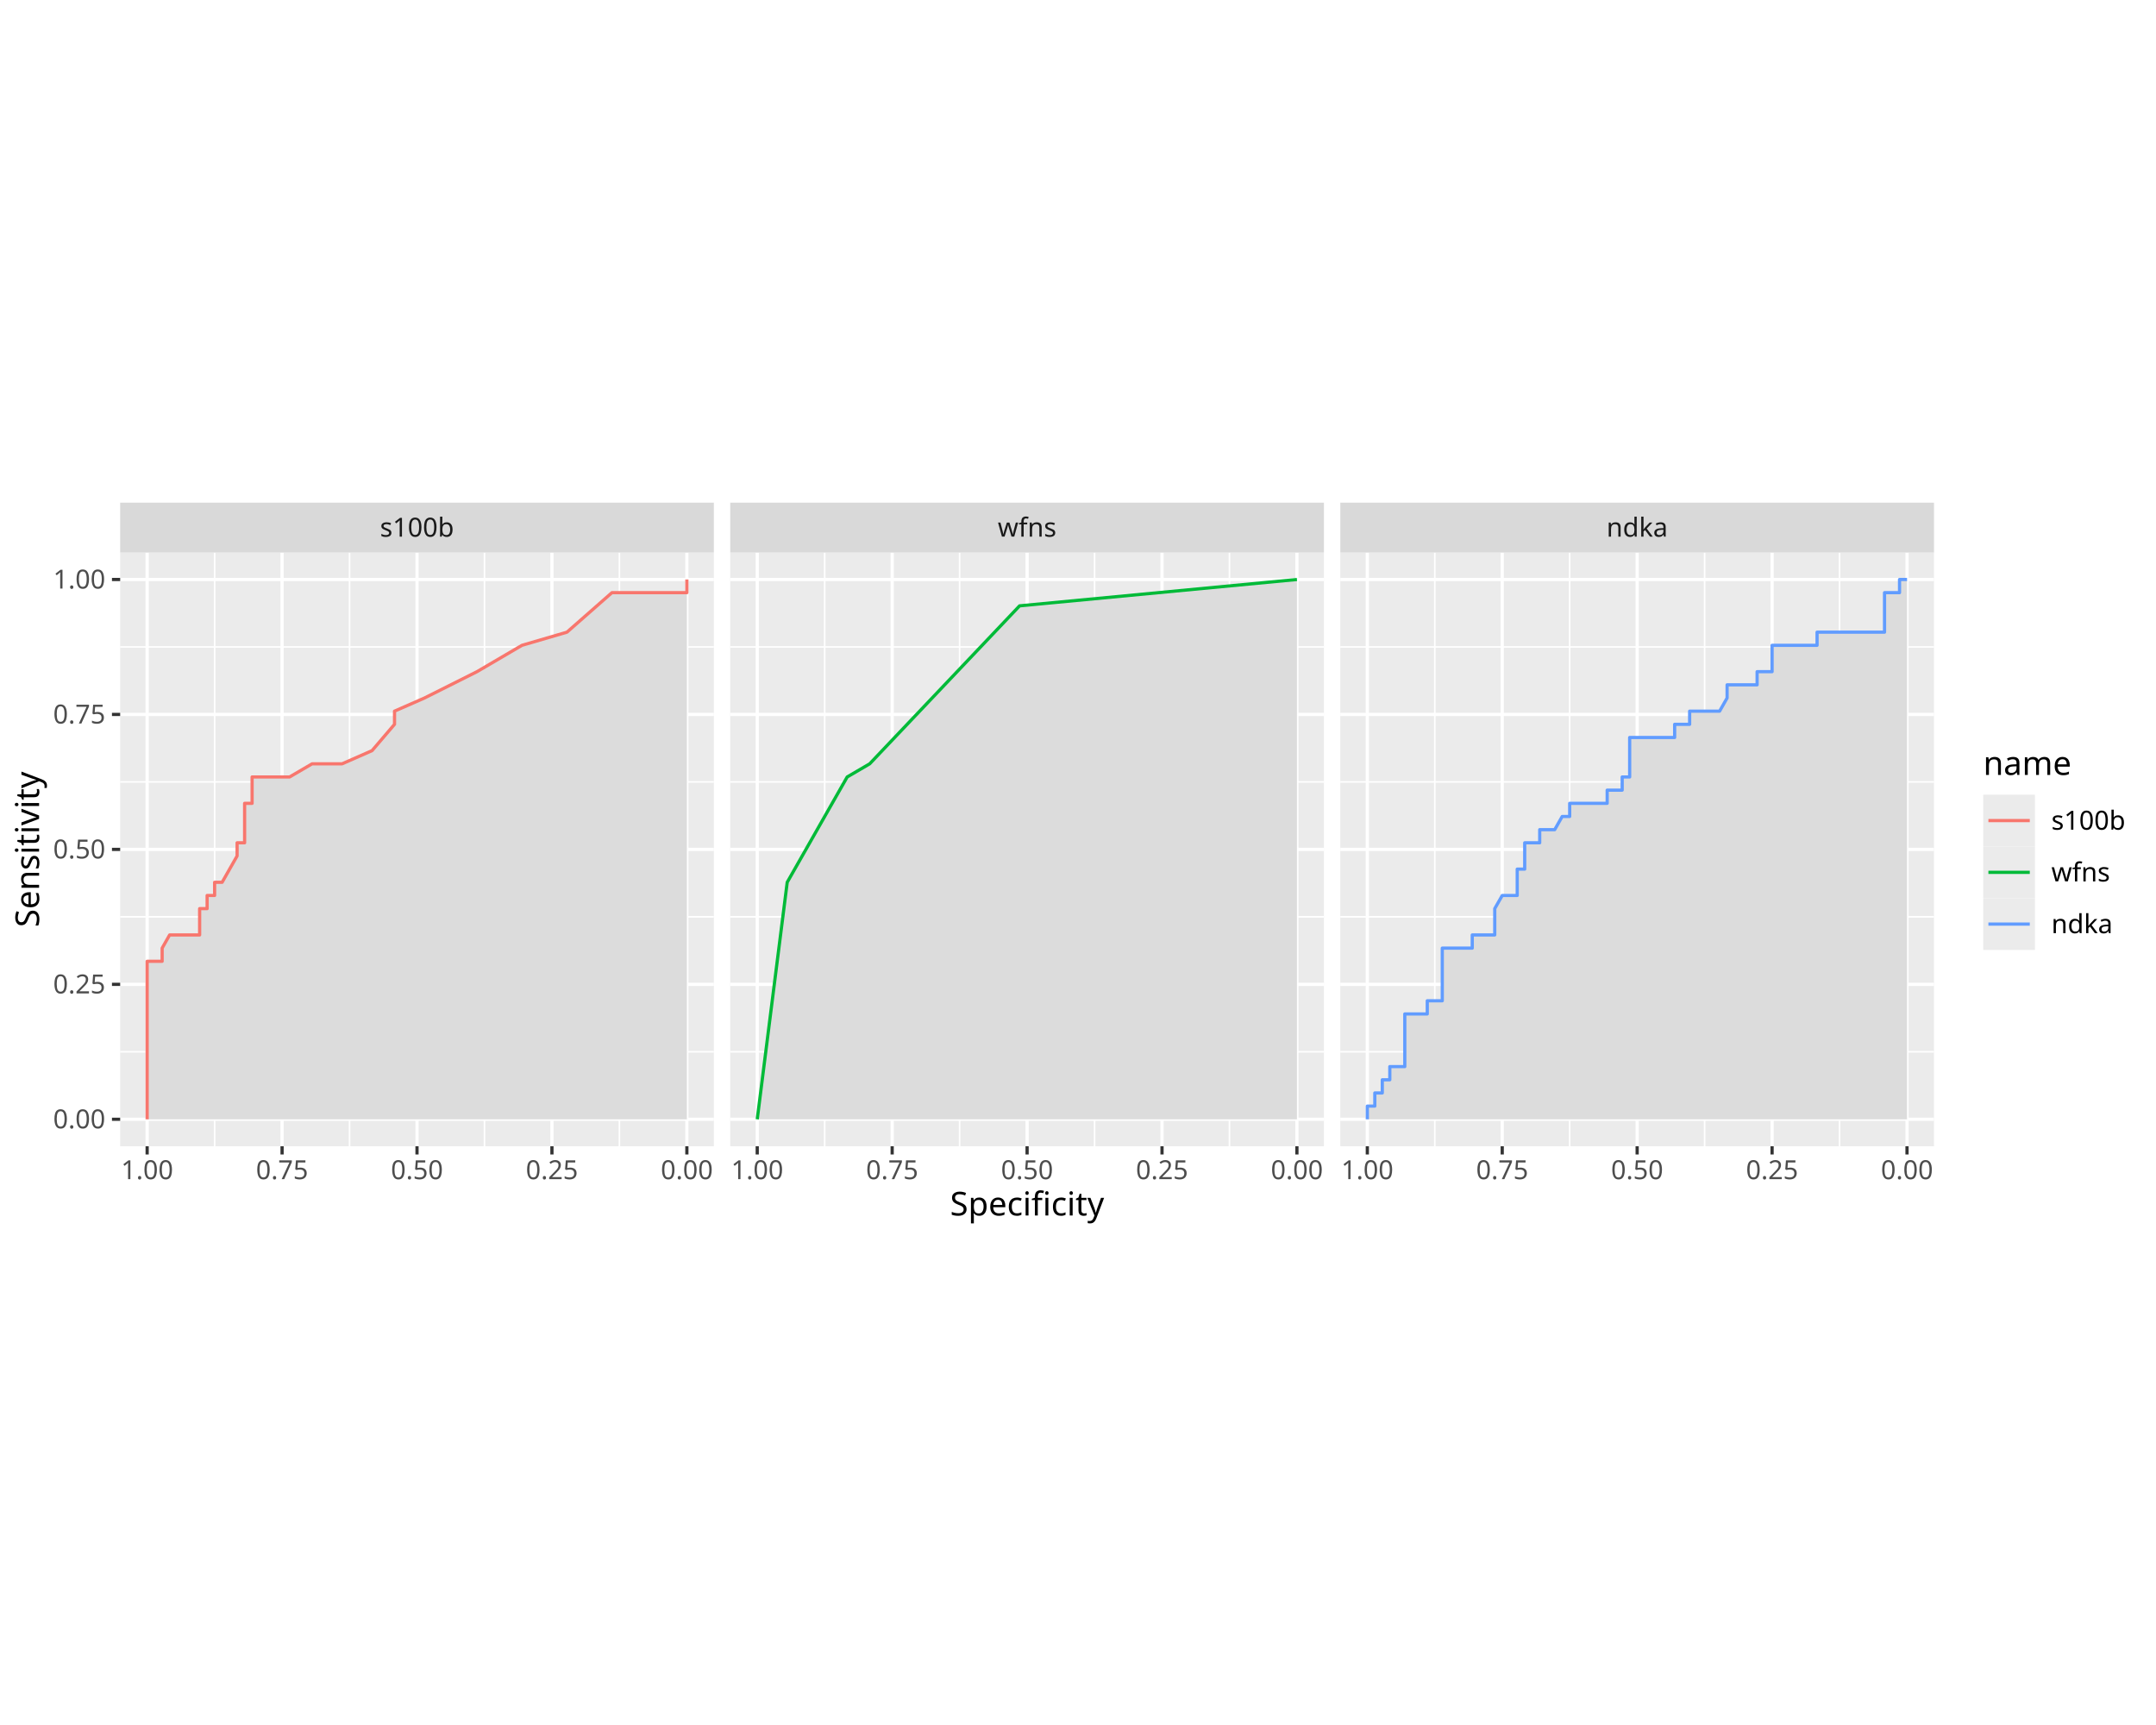
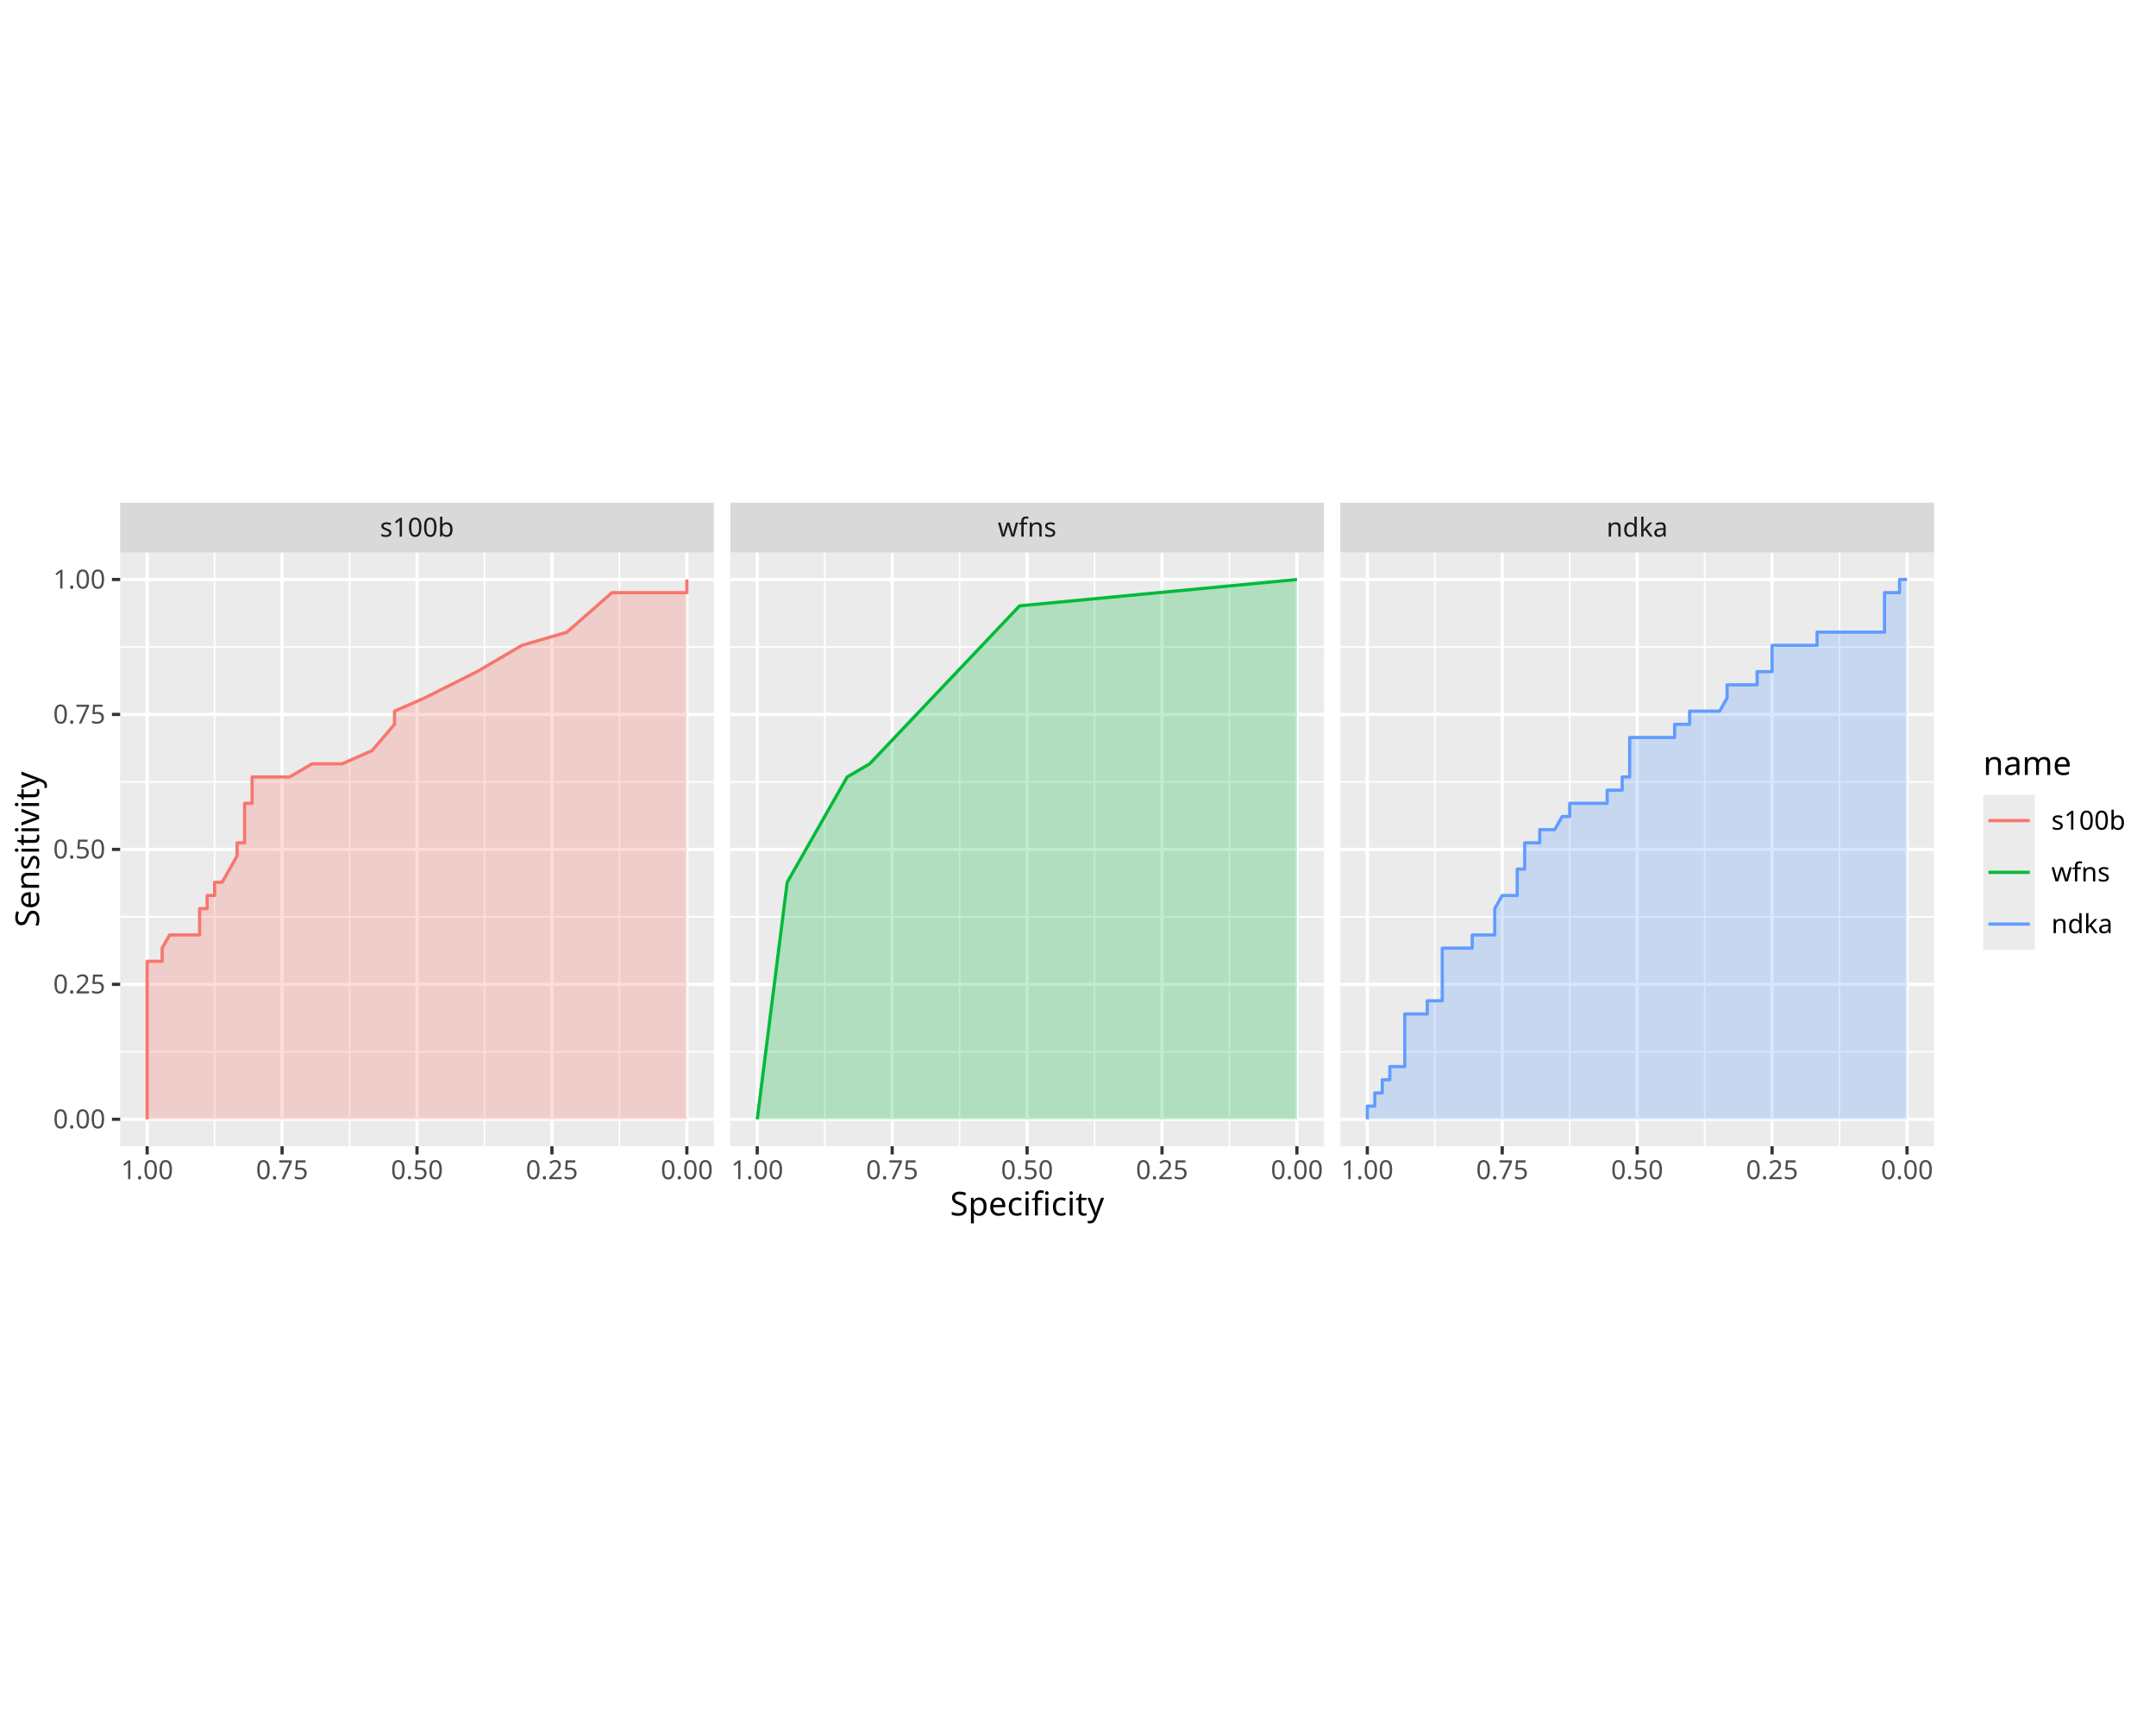
<svg xmlns="http://www.w3.org/2000/svg" class="svglite" data-engine-version="2.0" width="720.00pt" height="576.00pt" viewBox="0 0 720.00 576.00">
  <defs>
    <style type="text/css">
    .svglite line, .svglite polyline, .svglite polygon, .svglite path, .svglite rect, .svglite circle {
      fill: none;
      stroke: #000000;
      stroke-linecap: round;
      stroke-linejoin: round;
      stroke-miterlimit: 10.00;
    }
  </style>
  </defs>
  <rect width="100%" height="100%" style="stroke: none; fill: #FFFFFF;" />
  <defs>
    <clipPath id="cpMC4wMHw3MjAuMDB8MC4wMHw1NzYuMDA=">
      <rect x="0.00" y="0.00" width="720.00" height="576.00" />
    </clipPath>
  </defs>
  <g clip-path="url(#cpMC4wMHw3MjAuMDB8MC4wMHw1NzYuMDA=)">
</g>
  <defs>
    <clipPath id="cpMC4wMHw3MjAuMDB8MTYyLjM2fDQxMy42NA==">
      <rect x="0" y="162.36" width="720.00" height="251.27" />
    </clipPath>
  </defs>
  <g clip-path="url(#cpMC4wMHw3MjAuMDB8MTYyLjM2fDQxMy42NA==)">
    <rect x="0" y="162.36" width="720.00" height="251.27" style="stroke-width: 1.07; stroke: #FFFFFF; fill: #FFFFFF;" />
  </g>
  <g clip-path="url(#cpMC4wMHw3MjAuMDB8MC4wMHw1NzYuMDA=)">
</g>
  <defs>
    <clipPath id="cpNDAuMTN8MjM4LjM5fDE4NC40OXwzODIuNzU=">
      <rect x="40.13" y="184.49" width="198.26" height="198.26" />
    </clipPath>
  </defs>
  <g clip-path="url(#cpNDAuMTN8MjM4LjM5fDE4NC40OXwzODIuNzU=)">
    <rect x="40.13" y="184.49" width="198.26" height="198.26" style="stroke-width: 1.07; stroke: none; fill: #EBEBEB;" />
    <polyline points="40.13,351.21 238.39,351.21 " style="stroke-width: 0.53; stroke: #FFFFFF; stroke-linecap: butt;" />
    <polyline points="40.13,306.15 238.39,306.15 " style="stroke-width: 0.53; stroke: #FFFFFF; stroke-linecap: butt;" />
    <polyline points="40.13,261.09 238.39,261.09 " style="stroke-width: 0.53; stroke: #FFFFFF; stroke-linecap: butt;" />
    <polyline points="40.13,216.03 238.39,216.03 " style="stroke-width: 0.53; stroke: #FFFFFF; stroke-linecap: butt;" />
    <polyline points="206.85,382.75 206.85,184.49 " style="stroke-width: 0.53; stroke: #FFFFFF; stroke-linecap: butt;" />
    <polyline points="161.79,382.75 161.79,184.49 " style="stroke-width: 0.53; stroke: #FFFFFF; stroke-linecap: butt;" />
    <polyline points="116.73,382.75 116.73,184.49 " style="stroke-width: 0.53; stroke: #FFFFFF; stroke-linecap: butt;" />
    <polyline points="71.67,382.75 71.67,184.49 " style="stroke-width: 0.53; stroke: #FFFFFF; stroke-linecap: butt;" />
    <polyline points="40.13,373.74 238.39,373.74 " style="stroke-width: 1.07; stroke: #FFFFFF; stroke-linecap: butt;" />
    <polyline points="40.13,328.68 238.39,328.68 " style="stroke-width: 1.07; stroke: #FFFFFF; stroke-linecap: butt;" />
    <polyline points="40.13,283.62 238.39,283.62 " style="stroke-width: 1.07; stroke: #FFFFFF; stroke-linecap: butt;" />
    <polyline points="40.13,238.56 238.39,238.56 " style="stroke-width: 1.07; stroke: #FFFFFF; stroke-linecap: butt;" />
    <polyline points="40.13,193.50 238.39,193.50 " style="stroke-width: 1.07; stroke: #FFFFFF; stroke-linecap: butt;" />
    <polyline points="229.38,382.75 229.38,184.49 " style="stroke-width: 1.07; stroke: #FFFFFF; stroke-linecap: butt;" />
    <polyline points="184.32,382.75 184.32,184.49 " style="stroke-width: 1.07; stroke: #FFFFFF; stroke-linecap: butt;" />
    <polyline points="139.26,382.75 139.26,184.49 " style="stroke-width: 1.07; stroke: #FFFFFF; stroke-linecap: butt;" />
    <polyline points="94.20,382.75 94.20,184.49 " style="stroke-width: 1.07; stroke: #FFFFFF; stroke-linecap: butt;" />
    <polyline points="49.14,382.75 49.14,184.49 " style="stroke-width: 1.07; stroke: #FFFFFF; stroke-linecap: butt;" />
-     <polygon points="49.14,373.74 49.14,369.34 49.14,364.95 49.14,360.55 49.14,356.15 49.14,351.76 49.14,347.36 49.14,338.57 49.14,334.17 49.14,329.78 49.14,325.38 49.14,320.99 54.15,320.99 54.15,316.59 56.65,312.19 61.66,312.19 64.16,312.19 66.67,312.19 66.67,303.40 69.17,303.40 69.17,299.01 71.67,299.01 71.67,294.61 74.18,294.61 76.68,290.21 79.18,285.82 79.18,281.42 81.69,281.42 81.69,277.03 81.69,272.63 81.69,268.24 84.19,268.24 84.19,263.84 84.19,259.44 89.20,259.44 91.70,259.44 96.71,259.44 104.22,255.05 114.23,255.05 124.24,250.65 131.75,241.86 131.75,237.46 141.76,233.07 159.29,224.28 174.31,215.48 189.33,211.09 204.35,197.90 209.35,197.90 216.86,197.90 229.38,197.90 229.38,193.50 229.38,373.74 " style="stroke-width: 1.07; stroke: none; stroke-linecap: butt; fill: #DCDCDC;" />
+     <polygon points="49.14,373.74 49.14,369.34 49.14,364.95 49.14,360.55 49.14,356.15 49.14,351.76 49.14,347.36 49.14,338.57 49.14,334.17 49.14,329.78 49.14,325.38 49.14,320.99 54.15,320.99 54.15,316.59 56.65,312.19 61.66,312.19 64.16,312.19 66.67,312.19 66.67,303.40 69.17,303.40 69.17,299.01 71.67,299.01 71.67,294.61 74.18,294.61 76.68,290.21 79.18,285.82 79.18,281.42 81.69,281.42 81.69,277.03 81.69,272.63 81.69,268.24 84.19,268.24 84.19,263.84 84.19,259.44 89.20,259.44 91.70,259.44 96.71,259.44 104.22,255.05 114.23,255.05 124.24,250.65 131.75,241.86 131.75,237.46 141.76,233.07 159.29,224.28 174.31,215.48 189.33,211.09 204.35,197.90 209.35,197.90 216.86,197.90 229.38,197.90 229.38,193.50 229.38,373.74 " style="stroke-width: 1.07; stroke: none; stroke-linecap: butt; fill: #F8766D; fill-opacity: 0.25;" />
    <polyline points="49.14,373.74 49.14,369.34 49.14,364.95 49.14,360.55 49.14,356.15 49.14,351.76 49.14,347.36 49.14,338.57 49.14,334.17 49.14,329.78 49.14,325.38 49.14,320.99 54.15,320.99 54.15,316.59 56.65,312.19 61.66,312.19 64.16,312.19 66.67,312.19 66.67,303.40 69.17,303.40 69.17,299.01 71.67,299.01 71.67,294.61 74.18,294.61 76.68,290.21 79.18,285.82 79.18,281.42 81.69,281.42 81.69,277.03 81.69,272.63 81.69,268.24 84.19,268.24 84.19,263.84 84.19,259.44 89.20,259.44 91.70,259.44 96.71,259.44 104.22,255.05 114.23,255.05 124.24,250.65 131.75,241.86 131.75,237.46 141.76,233.07 159.29,224.28 174.31,215.48 189.33,211.09 204.35,197.90 209.35,197.90 216.86,197.90 229.38,197.90 229.38,193.50 " style="stroke-width: 1.07; stroke: #F8766D; stroke-linecap: butt;" />
  </g>
  <g clip-path="url(#cpMC4wMHw3MjAuMDB8MC4wMHw1NzYuMDA=)">
</g>
  <defs>
    <clipPath id="cpMjQzLjg3fDQ0Mi4xM3wxODQuNDl8MzgyLjc1">
      <rect x="243.87" y="184.49" width="198.26" height="198.26" />
    </clipPath>
  </defs>
  <g clip-path="url(#cpMjQzLjg3fDQ0Mi4xM3wxODQuNDl8MzgyLjc1)">
    <rect x="243.87" y="184.49" width="198.26" height="198.26" style="stroke-width: 1.07; stroke: none; fill: #EBEBEB;" />
    <polyline points="243.87,351.21 442.13,351.21 " style="stroke-width: 0.53; stroke: #FFFFFF; stroke-linecap: butt;" />
    <polyline points="243.87,306.15 442.13,306.15 " style="stroke-width: 0.53; stroke: #FFFFFF; stroke-linecap: butt;" />
    <polyline points="243.87,261.09 442.13,261.09 " style="stroke-width: 0.53; stroke: #FFFFFF; stroke-linecap: butt;" />
    <polyline points="243.87,216.03 442.13,216.03 " style="stroke-width: 0.53; stroke: #FFFFFF; stroke-linecap: butt;" />
    <polyline points="410.58,382.75 410.58,184.49 " style="stroke-width: 0.53; stroke: #FFFFFF; stroke-linecap: butt;" />
    <polyline points="365.53,382.75 365.53,184.49 " style="stroke-width: 0.53; stroke: #FFFFFF; stroke-linecap: butt;" />
    <polyline points="320.47,382.75 320.47,184.49 " style="stroke-width: 0.53; stroke: #FFFFFF; stroke-linecap: butt;" />
    <polyline points="275.41,382.75 275.41,184.49 " style="stroke-width: 0.53; stroke: #FFFFFF; stroke-linecap: butt;" />
    <polyline points="243.87,373.74 442.13,373.74 " style="stroke-width: 1.07; stroke: #FFFFFF; stroke-linecap: butt;" />
    <polyline points="243.87,328.68 442.13,328.68 " style="stroke-width: 1.07; stroke: #FFFFFF; stroke-linecap: butt;" />
    <polyline points="243.87,283.62 442.13,283.62 " style="stroke-width: 1.07; stroke: #FFFFFF; stroke-linecap: butt;" />
    <polyline points="243.87,238.56 442.13,238.56 " style="stroke-width: 1.07; stroke: #FFFFFF; stroke-linecap: butt;" />
    <polyline points="243.87,193.50 442.13,193.50 " style="stroke-width: 1.07; stroke: #FFFFFF; stroke-linecap: butt;" />
    <polyline points="433.11,382.75 433.11,184.49 " style="stroke-width: 1.07; stroke: #FFFFFF; stroke-linecap: butt;" />
    <polyline points="388.06,382.75 388.06,184.49 " style="stroke-width: 1.07; stroke: #FFFFFF; stroke-linecap: butt;" />
    <polyline points="343.00,382.75 343.00,184.49 " style="stroke-width: 1.07; stroke: #FFFFFF; stroke-linecap: butt;" />
    <polyline points="297.94,382.75 297.94,184.49 " style="stroke-width: 1.07; stroke: #FFFFFF; stroke-linecap: butt;" />
    <polyline points="252.88,382.75 252.88,184.49 " style="stroke-width: 1.07; stroke: #FFFFFF; stroke-linecap: butt;" />
-     <polygon points="252.88,373.74 262.89,294.61 282.92,259.44 290.43,255.05 340.49,202.30 433.11,193.50 433.11,373.74 " style="stroke-width: 1.07; stroke: none; stroke-linecap: butt; fill: #DCDCDC;" />
+     <polygon points="252.88,373.74 262.89,294.61 282.92,259.44 290.43,255.05 340.49,202.30 433.11,193.50 433.11,373.74 " style="stroke-width: 1.07; stroke: none; stroke-linecap: butt; fill: #00BA38; fill-opacity: 0.25;" />
    <polyline points="252.88,373.74 262.89,294.61 282.92,259.44 290.43,255.05 340.49,202.30 433.11,193.50 " style="stroke-width: 1.07; stroke: #00BA38; stroke-linecap: butt;" />
  </g>
  <g clip-path="url(#cpMC4wMHw3MjAuMDB8MC4wMHw1NzYuMDA=)">
</g>
  <defs>
    <clipPath id="cpNDQ3LjYwfDY0NS44NnwxODQuNDl8MzgyLjc1">
      <rect x="447.60" y="184.49" width="198.26" height="198.26" />
    </clipPath>
  </defs>
  <g clip-path="url(#cpNDQ3LjYwfDY0NS44NnwxODQuNDl8MzgyLjc1)">
    <rect x="447.60" y="184.49" width="198.26" height="198.26" style="stroke-width: 1.07; stroke: none; fill: #EBEBEB;" />
    <polyline points="447.60,351.21 645.86,351.21 " style="stroke-width: 0.53; stroke: #FFFFFF; stroke-linecap: butt;" />
    <polyline points="447.60,306.15 645.86,306.15 " style="stroke-width: 0.53; stroke: #FFFFFF; stroke-linecap: butt;" />
    <polyline points="447.60,261.09 645.86,261.09 " style="stroke-width: 0.53; stroke: #FFFFFF; stroke-linecap: butt;" />
    <polyline points="447.60,216.03 645.86,216.03 " style="stroke-width: 0.53; stroke: #FFFFFF; stroke-linecap: butt;" />
    <polyline points="614.32,382.75 614.32,184.49 " style="stroke-width: 0.53; stroke: #FFFFFF; stroke-linecap: butt;" />
    <polyline points="569.26,382.75 569.26,184.49 " style="stroke-width: 0.53; stroke: #FFFFFF; stroke-linecap: butt;" />
    <polyline points="524.20,382.75 524.20,184.49 " style="stroke-width: 0.53; stroke: #FFFFFF; stroke-linecap: butt;" />
    <polyline points="479.15,382.75 479.15,184.49 " style="stroke-width: 0.53; stroke: #FFFFFF; stroke-linecap: butt;" />
    <polyline points="447.60,373.74 645.86,373.74 " style="stroke-width: 1.07; stroke: #FFFFFF; stroke-linecap: butt;" />
    <polyline points="447.60,328.68 645.86,328.68 " style="stroke-width: 1.07; stroke: #FFFFFF; stroke-linecap: butt;" />
    <polyline points="447.60,283.62 645.86,283.62 " style="stroke-width: 1.07; stroke: #FFFFFF; stroke-linecap: butt;" />
    <polyline points="447.60,238.56 645.86,238.56 " style="stroke-width: 1.07; stroke: #FFFFFF; stroke-linecap: butt;" />
    <polyline points="447.60,193.50 645.86,193.50 " style="stroke-width: 1.07; stroke: #FFFFFF; stroke-linecap: butt;" />
    <polyline points="636.85,382.75 636.85,184.49 " style="stroke-width: 1.07; stroke: #FFFFFF; stroke-linecap: butt;" />
    <polyline points="591.79,382.75 591.79,184.49 " style="stroke-width: 1.07; stroke: #FFFFFF; stroke-linecap: butt;" />
    <polyline points="546.73,382.75 546.73,184.49 " style="stroke-width: 1.07; stroke: #FFFFFF; stroke-linecap: butt;" />
    <polyline points="501.67,382.75 501.67,184.49 " style="stroke-width: 1.07; stroke: #FFFFFF; stroke-linecap: butt;" />
    <polyline points="456.62,382.75 456.62,184.49 " style="stroke-width: 1.07; stroke: #FFFFFF; stroke-linecap: butt;" />
-     <polygon points="456.62,373.74 456.62,369.34 459.12,369.34 459.12,364.95 461.62,364.95 461.62,360.55 464.13,360.55 464.13,356.15 466.63,356.15 469.13,356.15 469.13,351.76 469.13,347.36 469.13,342.97 469.13,338.57 471.64,338.57 474.14,338.57 476.64,338.57 476.64,334.17 479.15,334.17 481.65,334.17 481.65,329.78 481.65,325.38 481.65,320.99 481.65,316.59 484.15,316.59 486.66,316.59 489.16,316.59 491.66,316.59 491.66,312.19 494.17,312.19 496.67,312.19 499.17,312.19 499.17,307.80 499.17,303.40 501.67,299.01 504.18,299.01 506.68,299.01 506.68,294.61 506.68,290.21 509.18,290.21 509.18,285.82 509.18,281.42 511.69,281.42 514.19,281.42 514.19,277.03 516.69,277.03 519.20,277.03 521.70,272.63 524.20,272.63 524.20,268.24 526.71,268.24 529.21,268.24 531.71,268.24 534.22,268.24 536.72,268.24 536.72,263.84 539.22,263.84 541.73,263.84 541.73,259.44 544.23,259.44 544.23,255.05 544.23,250.65 544.23,246.26 546.73,246.26 549.24,246.26 551.74,246.26 554.24,246.26 556.75,246.26 559.25,246.26 559.25,241.86 561.75,241.86 564.26,241.86 564.26,237.46 566.76,237.46 569.26,237.46 571.77,237.46 574.27,237.46 576.77,233.07 576.77,228.67 579.28,228.67 584.28,228.67 586.79,228.67 586.79,224.28 589.29,224.28 591.79,224.28 591.79,219.88 591.79,215.48 594.29,215.48 596.80,215.48 599.30,215.48 601.80,215.48 604.31,215.48 606.81,215.48 606.81,211.09 609.31,211.09 611.82,211.09 614.32,211.09 616.82,211.09 619.33,211.09 621.83,211.09 624.33,211.09 626.84,211.09 629.34,211.09 629.34,206.69 629.34,202.30 629.34,197.90 631.84,197.90 634.35,197.90 634.35,193.50 636.85,193.50 636.85,373.74 " style="stroke-width: 1.07; stroke: none; stroke-linecap: butt; fill: #DCDCDC;" />
+     <polygon points="456.62,373.74 456.62,369.34 459.12,369.34 459.12,364.95 461.62,364.95 461.62,360.55 464.13,360.55 464.13,356.15 466.63,356.15 469.13,356.15 469.13,351.76 469.13,347.36 469.13,342.97 469.13,338.57 471.64,338.57 474.14,338.57 476.64,338.57 476.64,334.17 479.15,334.17 481.65,334.17 481.65,329.78 481.65,325.38 481.65,320.99 481.65,316.59 484.15,316.59 486.66,316.59 489.16,316.59 491.66,316.59 491.66,312.19 494.17,312.19 496.67,312.19 499.17,312.19 499.17,307.80 499.17,303.40 501.67,299.01 504.18,299.01 506.68,299.01 506.68,294.61 506.68,290.21 509.18,290.21 509.18,285.82 509.18,281.42 511.69,281.42 514.19,281.42 514.19,277.03 516.69,277.03 519.20,277.03 521.70,272.63 524.20,272.63 524.20,268.24 526.71,268.24 529.21,268.24 531.71,268.24 534.22,268.24 536.72,268.24 536.72,263.84 539.22,263.84 541.73,263.84 541.73,259.44 544.23,259.44 544.23,255.05 544.23,250.65 544.23,246.26 546.73,246.26 549.24,246.26 551.74,246.26 554.24,246.26 556.75,246.26 559.25,246.26 559.25,241.86 561.75,241.86 564.26,241.86 564.26,237.46 566.76,237.46 569.26,237.46 571.77,237.46 574.27,237.46 576.77,233.07 576.77,228.67 579.28,228.67 584.28,228.67 586.79,228.67 586.79,224.28 589.29,224.28 591.79,224.28 591.79,219.88 591.79,215.48 594.29,215.48 596.80,215.48 599.30,215.48 601.80,215.48 604.31,215.48 606.81,215.48 606.81,211.09 609.31,211.09 611.82,211.09 614.32,211.09 616.82,211.09 619.33,211.09 621.83,211.09 624.33,211.09 626.84,211.09 629.34,211.09 629.34,206.69 629.34,202.30 629.34,197.90 631.84,197.90 634.35,197.90 634.35,193.50 636.85,193.50 636.85,373.74 " style="stroke-width: 1.07; stroke: none; stroke-linecap: butt; fill: #619CFF; fill-opacity: 0.25;" />
    <polyline points="456.62,373.74 456.62,369.34 459.12,369.34 459.12,364.95 461.62,364.95 461.62,360.55 464.13,360.55 464.13,356.15 466.63,356.15 469.13,356.15 469.13,351.76 469.13,347.36 469.13,342.97 469.13,338.57 471.64,338.57 474.14,338.57 476.64,338.57 476.64,334.17 479.15,334.17 481.65,334.17 481.65,329.78 481.65,325.38 481.65,320.99 481.65,316.59 484.15,316.59 486.66,316.59 489.16,316.59 491.66,316.59 491.66,312.19 494.17,312.19 496.67,312.19 499.17,312.19 499.17,307.80 499.17,303.40 501.67,299.01 504.18,299.01 506.68,299.01 506.68,294.61 506.68,290.21 509.18,290.21 509.18,285.82 509.18,281.42 511.69,281.42 514.19,281.42 514.19,277.03 516.69,277.03 519.20,277.03 521.70,272.63 524.20,272.63 524.20,268.24 526.71,268.24 529.21,268.24 531.71,268.24 534.22,268.24 536.72,268.24 536.72,263.84 539.22,263.84 541.73,263.84 541.73,259.44 544.23,259.44 544.23,255.05 544.23,250.65 544.23,246.26 546.73,246.26 549.24,246.26 551.74,246.26 554.24,246.26 556.75,246.26 559.25,246.26 559.25,241.86 561.75,241.86 564.26,241.86 564.26,237.46 566.76,237.46 569.26,237.46 571.77,237.46 574.27,237.46 576.77,233.07 576.77,228.67 579.28,228.67 584.28,228.67 586.79,228.67 586.79,224.28 589.29,224.28 591.79,224.28 591.79,219.88 591.79,215.48 594.29,215.48 596.80,215.48 599.30,215.48 601.80,215.48 604.31,215.48 606.81,215.48 606.81,211.09 609.31,211.09 611.82,211.09 614.32,211.09 616.82,211.09 619.33,211.09 621.83,211.09 624.33,211.09 626.84,211.09 629.34,211.09 629.34,206.69 629.34,202.30 629.34,197.90 631.84,197.90 634.35,197.90 634.35,193.50 636.85,193.50 " style="stroke-width: 1.07; stroke: #619CFF; stroke-linecap: butt;" />
  </g>
  <g clip-path="url(#cpMC4wMHw3MjAuMDB8MC4wMHw1NzYuMDA=)">
</g>
  <defs>
    <clipPath id="cpNDAuMTN8MjM4LjM5fDE2Ny44NHwxODQuNDk=">
      <rect x="40.13" y="167.84" width="198.26" height="16.65" />
    </clipPath>
  </defs>
  <g clip-path="url(#cpNDAuMTN8MjM4LjM5fDE2Ny44NHwxODQuNDk=)">
    <rect x="40.13" y="167.84" width="198.26" height="16.65" style="stroke-width: 1.07; stroke: none; fill: #D9D9D9;" />
    <text x="139.26" y="179.20" text-anchor="middle" style="font-size: 8.80px; fill: #1A1A1A; font-family: sans;" textLength="23.98px" lengthAdjust="spacingAndGlyphs">s100b</text>
  </g>
  <g clip-path="url(#cpMC4wMHw3MjAuMDB8MC4wMHw1NzYuMDA=)">
</g>
  <defs>
    <clipPath id="cpMjQzLjg3fDQ0Mi4xM3wxNjcuODR8MTg0LjQ5">
      <rect x="243.87" y="167.84" width="198.26" height="16.65" />
    </clipPath>
  </defs>
  <g clip-path="url(#cpMjQzLjg3fDQ0Mi4xM3wxNjcuODR8MTg0LjQ5)">
    <rect x="243.87" y="167.84" width="198.26" height="16.65" style="stroke-width: 1.07; stroke: none; fill: #D9D9D9;" />
    <text x="343.00" y="179.20" text-anchor="middle" style="font-size: 8.80px; fill: #1A1A1A; font-family: sans;" textLength="18.10px" lengthAdjust="spacingAndGlyphs">wfns</text>
  </g>
  <g clip-path="url(#cpMC4wMHw3MjAuMDB8MC4wMHw1NzYuMDA=)">
</g>
  <defs>
    <clipPath id="cpNDQ3LjYwfDY0NS44NnwxNjcuODR8MTg0LjQ5">
      <rect x="447.60" y="167.84" width="198.26" height="16.65" />
    </clipPath>
  </defs>
  <g clip-path="url(#cpNDQ3LjYwfDY0NS44NnwxNjcuODR8MTg0LjQ5)">
    <rect x="447.60" y="167.84" width="198.26" height="16.65" style="stroke-width: 1.07; stroke: none; fill: #D9D9D9;" />
    <text x="546.73" y="179.20" text-anchor="middle" style="font-size: 8.80px; fill: #1A1A1A; font-family: sans;" textLength="19.09px" lengthAdjust="spacingAndGlyphs">ndka</text>
  </g>
  <g clip-path="url(#cpMC4wMHw3MjAuMDB8MC4wMHw1NzYuMDA=)">
    <polyline points="229.38,385.49 229.38,382.75 " style="stroke-width: 1.07; stroke: #333333; stroke-linecap: butt;" />
    <polyline points="184.32,385.49 184.32,382.75 " style="stroke-width: 1.07; stroke: #333333; stroke-linecap: butt;" />
    <polyline points="139.26,385.49 139.26,382.75 " style="stroke-width: 1.07; stroke: #333333; stroke-linecap: butt;" />
    <polyline points="94.20,385.49 94.20,382.75 " style="stroke-width: 1.07; stroke: #333333; stroke-linecap: butt;" />
    <polyline points="49.14,385.49 49.14,382.75 " style="stroke-width: 1.07; stroke: #333333; stroke-linecap: butt;" />
    <text x="229.38" y="393.74" text-anchor="middle" style="font-size: 8.80px; fill: #4D4D4D; font-family: sans;" textLength="17.13px" lengthAdjust="spacingAndGlyphs">0.00</text>
    <text x="184.32" y="393.74" text-anchor="middle" style="font-size: 8.80px; fill: #4D4D4D; font-family: sans;" textLength="17.13px" lengthAdjust="spacingAndGlyphs">0.25</text>
    <text x="139.26" y="393.74" text-anchor="middle" style="font-size: 8.80px; fill: #4D4D4D; font-family: sans;" textLength="17.13px" lengthAdjust="spacingAndGlyphs">0.50</text>
    <text x="94.20" y="393.74" text-anchor="middle" style="font-size: 8.80px; fill: #4D4D4D; font-family: sans;" textLength="17.13px" lengthAdjust="spacingAndGlyphs">0.75</text>
    <text x="49.14" y="393.74" text-anchor="middle" style="font-size: 8.80px; fill: #4D4D4D; font-family: sans;" textLength="17.13px" lengthAdjust="spacingAndGlyphs">1.00</text>
    <polyline points="433.11,385.49 433.11,382.75 " style="stroke-width: 1.07; stroke: #333333; stroke-linecap: butt;" />
    <polyline points="388.06,385.49 388.06,382.75 " style="stroke-width: 1.07; stroke: #333333; stroke-linecap: butt;" />
    <polyline points="343.00,385.49 343.00,382.75 " style="stroke-width: 1.07; stroke: #333333; stroke-linecap: butt;" />
    <polyline points="297.94,385.49 297.94,382.75 " style="stroke-width: 1.07; stroke: #333333; stroke-linecap: butt;" />
    <polyline points="252.88,385.49 252.88,382.75 " style="stroke-width: 1.07; stroke: #333333; stroke-linecap: butt;" />
    <text x="433.11" y="393.74" text-anchor="middle" style="font-size: 8.80px; fill: #4D4D4D; font-family: sans;" textLength="17.13px" lengthAdjust="spacingAndGlyphs">0.00</text>
    <text x="388.06" y="393.74" text-anchor="middle" style="font-size: 8.80px; fill: #4D4D4D; font-family: sans;" textLength="17.13px" lengthAdjust="spacingAndGlyphs">0.25</text>
    <text x="343.00" y="393.74" text-anchor="middle" style="font-size: 8.80px; fill: #4D4D4D; font-family: sans;" textLength="17.13px" lengthAdjust="spacingAndGlyphs">0.50</text>
    <text x="297.94" y="393.74" text-anchor="middle" style="font-size: 8.80px; fill: #4D4D4D; font-family: sans;" textLength="17.13px" lengthAdjust="spacingAndGlyphs">0.75</text>
    <text x="252.88" y="393.74" text-anchor="middle" style="font-size: 8.80px; fill: #4D4D4D; font-family: sans;" textLength="17.13px" lengthAdjust="spacingAndGlyphs">1.00</text>
    <polyline points="636.85,385.49 636.85,382.75 " style="stroke-width: 1.07; stroke: #333333; stroke-linecap: butt;" />
    <polyline points="591.79,385.49 591.79,382.75 " style="stroke-width: 1.07; stroke: #333333; stroke-linecap: butt;" />
    <polyline points="546.73,385.49 546.73,382.75 " style="stroke-width: 1.07; stroke: #333333; stroke-linecap: butt;" />
    <polyline points="501.67,385.49 501.67,382.75 " style="stroke-width: 1.07; stroke: #333333; stroke-linecap: butt;" />
    <polyline points="456.62,385.49 456.62,382.75 " style="stroke-width: 1.07; stroke: #333333; stroke-linecap: butt;" />
    <text x="636.85" y="393.74" text-anchor="middle" style="font-size: 8.80px; fill: #4D4D4D; font-family: sans;" textLength="17.13px" lengthAdjust="spacingAndGlyphs">0.00</text>
    <text x="591.79" y="393.74" text-anchor="middle" style="font-size: 8.80px; fill: #4D4D4D; font-family: sans;" textLength="17.13px" lengthAdjust="spacingAndGlyphs">0.25</text>
    <text x="546.73" y="393.74" text-anchor="middle" style="font-size: 8.80px; fill: #4D4D4D; font-family: sans;" textLength="17.13px" lengthAdjust="spacingAndGlyphs">0.50</text>
    <text x="501.67" y="393.74" text-anchor="middle" style="font-size: 8.80px; fill: #4D4D4D; font-family: sans;" textLength="17.13px" lengthAdjust="spacingAndGlyphs">0.75</text>
    <text x="456.62" y="393.74" text-anchor="middle" style="font-size: 8.80px; fill: #4D4D4D; font-family: sans;" textLength="17.13px" lengthAdjust="spacingAndGlyphs">1.00</text>
    <text x="35.20" y="376.77" text-anchor="end" style="font-size: 8.80px; fill: #4D4D4D; font-family: sans;" textLength="17.13px" lengthAdjust="spacingAndGlyphs">0.00</text>
    <text x="35.20" y="331.71" text-anchor="end" style="font-size: 8.80px; fill: #4D4D4D; font-family: sans;" textLength="17.13px" lengthAdjust="spacingAndGlyphs">0.25</text>
    <text x="35.20" y="286.65" text-anchor="end" style="font-size: 8.80px; fill: #4D4D4D; font-family: sans;" textLength="17.13px" lengthAdjust="spacingAndGlyphs">0.50</text>
    <text x="35.20" y="241.59" text-anchor="end" style="font-size: 8.80px; fill: #4D4D4D; font-family: sans;" textLength="17.13px" lengthAdjust="spacingAndGlyphs">0.75</text>
    <text x="35.20" y="196.53" text-anchor="end" style="font-size: 8.80px; fill: #4D4D4D; font-family: sans;" textLength="17.13px" lengthAdjust="spacingAndGlyphs">1.00</text>
    <polyline points="37.39,373.74 40.13,373.74 " style="stroke-width: 1.07; stroke: #333333; stroke-linecap: butt;" />
    <polyline points="37.39,328.68 40.13,328.68 " style="stroke-width: 1.07; stroke: #333333; stroke-linecap: butt;" />
    <polyline points="37.39,283.62 40.13,283.62 " style="stroke-width: 1.07; stroke: #333333; stroke-linecap: butt;" />
    <polyline points="37.39,238.56 40.13,238.56 " style="stroke-width: 1.07; stroke: #333333; stroke-linecap: butt;" />
    <polyline points="37.39,193.50 40.13,193.50 " style="stroke-width: 1.07; stroke: #333333; stroke-linecap: butt;" />
    <text x="343.00" y="405.87" text-anchor="middle" style="font-size: 11.00px; font-family: sans;" textLength="49.53px" lengthAdjust="spacingAndGlyphs">Specificity</text>
    <text transform="translate(13.05,283.62) rotate(-90)" text-anchor="middle" style="font-size: 11.00px; font-family: sans;" textLength="49.53px" lengthAdjust="spacingAndGlyphs">Sensitivity</text>
    <rect x="656.82" y="244.55" width="57.70" height="78.13" style="stroke-width: 1.07; stroke: none; fill: #FFFFFF;" />
    <text x="662.30" y="258.75" style="font-size: 11.00px; font-family: sans;" textLength="27.52px" lengthAdjust="spacingAndGlyphs">name</text>
    <rect x="662.30" y="265.37" width="17.28" height="17.28" style="stroke-width: 1.07; stroke: none; fill: #EBEBEB;" />
    <line x1="664.03" y1="274.01" x2="677.85" y2="274.01" style="stroke-width: 1.07; stroke: #F8766D; stroke-linecap: butt;" />
    <rect x="662.30" y="282.65" width="17.28" height="17.28" style="stroke-width: 1.07; stroke: none; fill: #EBEBEB;" />
    <line x1="664.03" y1="291.29" x2="677.85" y2="291.29" style="stroke-width: 1.07; stroke: #00BA38; stroke-linecap: butt;" />
    <rect x="662.30" y="299.93" width="17.28" height="17.28" style="stroke-width: 1.07; stroke: none; fill: #EBEBEB;" />
    <line x1="664.03" y1="308.57" x2="677.85" y2="308.57" style="stroke-width: 1.07; stroke: #619CFF; stroke-linecap: butt;" />
    <text x="685.06" y="277.04" style="font-size: 8.80px; font-family: sans;" textLength="23.98px" lengthAdjust="spacingAndGlyphs">s100b</text>
    <text x="685.06" y="294.32" style="font-size: 8.80px; font-family: sans;" textLength="18.10px" lengthAdjust="spacingAndGlyphs">wfns</text>
    <text x="685.06" y="311.60" style="font-size: 8.80px; font-family: sans;" textLength="19.09px" lengthAdjust="spacingAndGlyphs">ndka</text>
  </g>
</svg>
